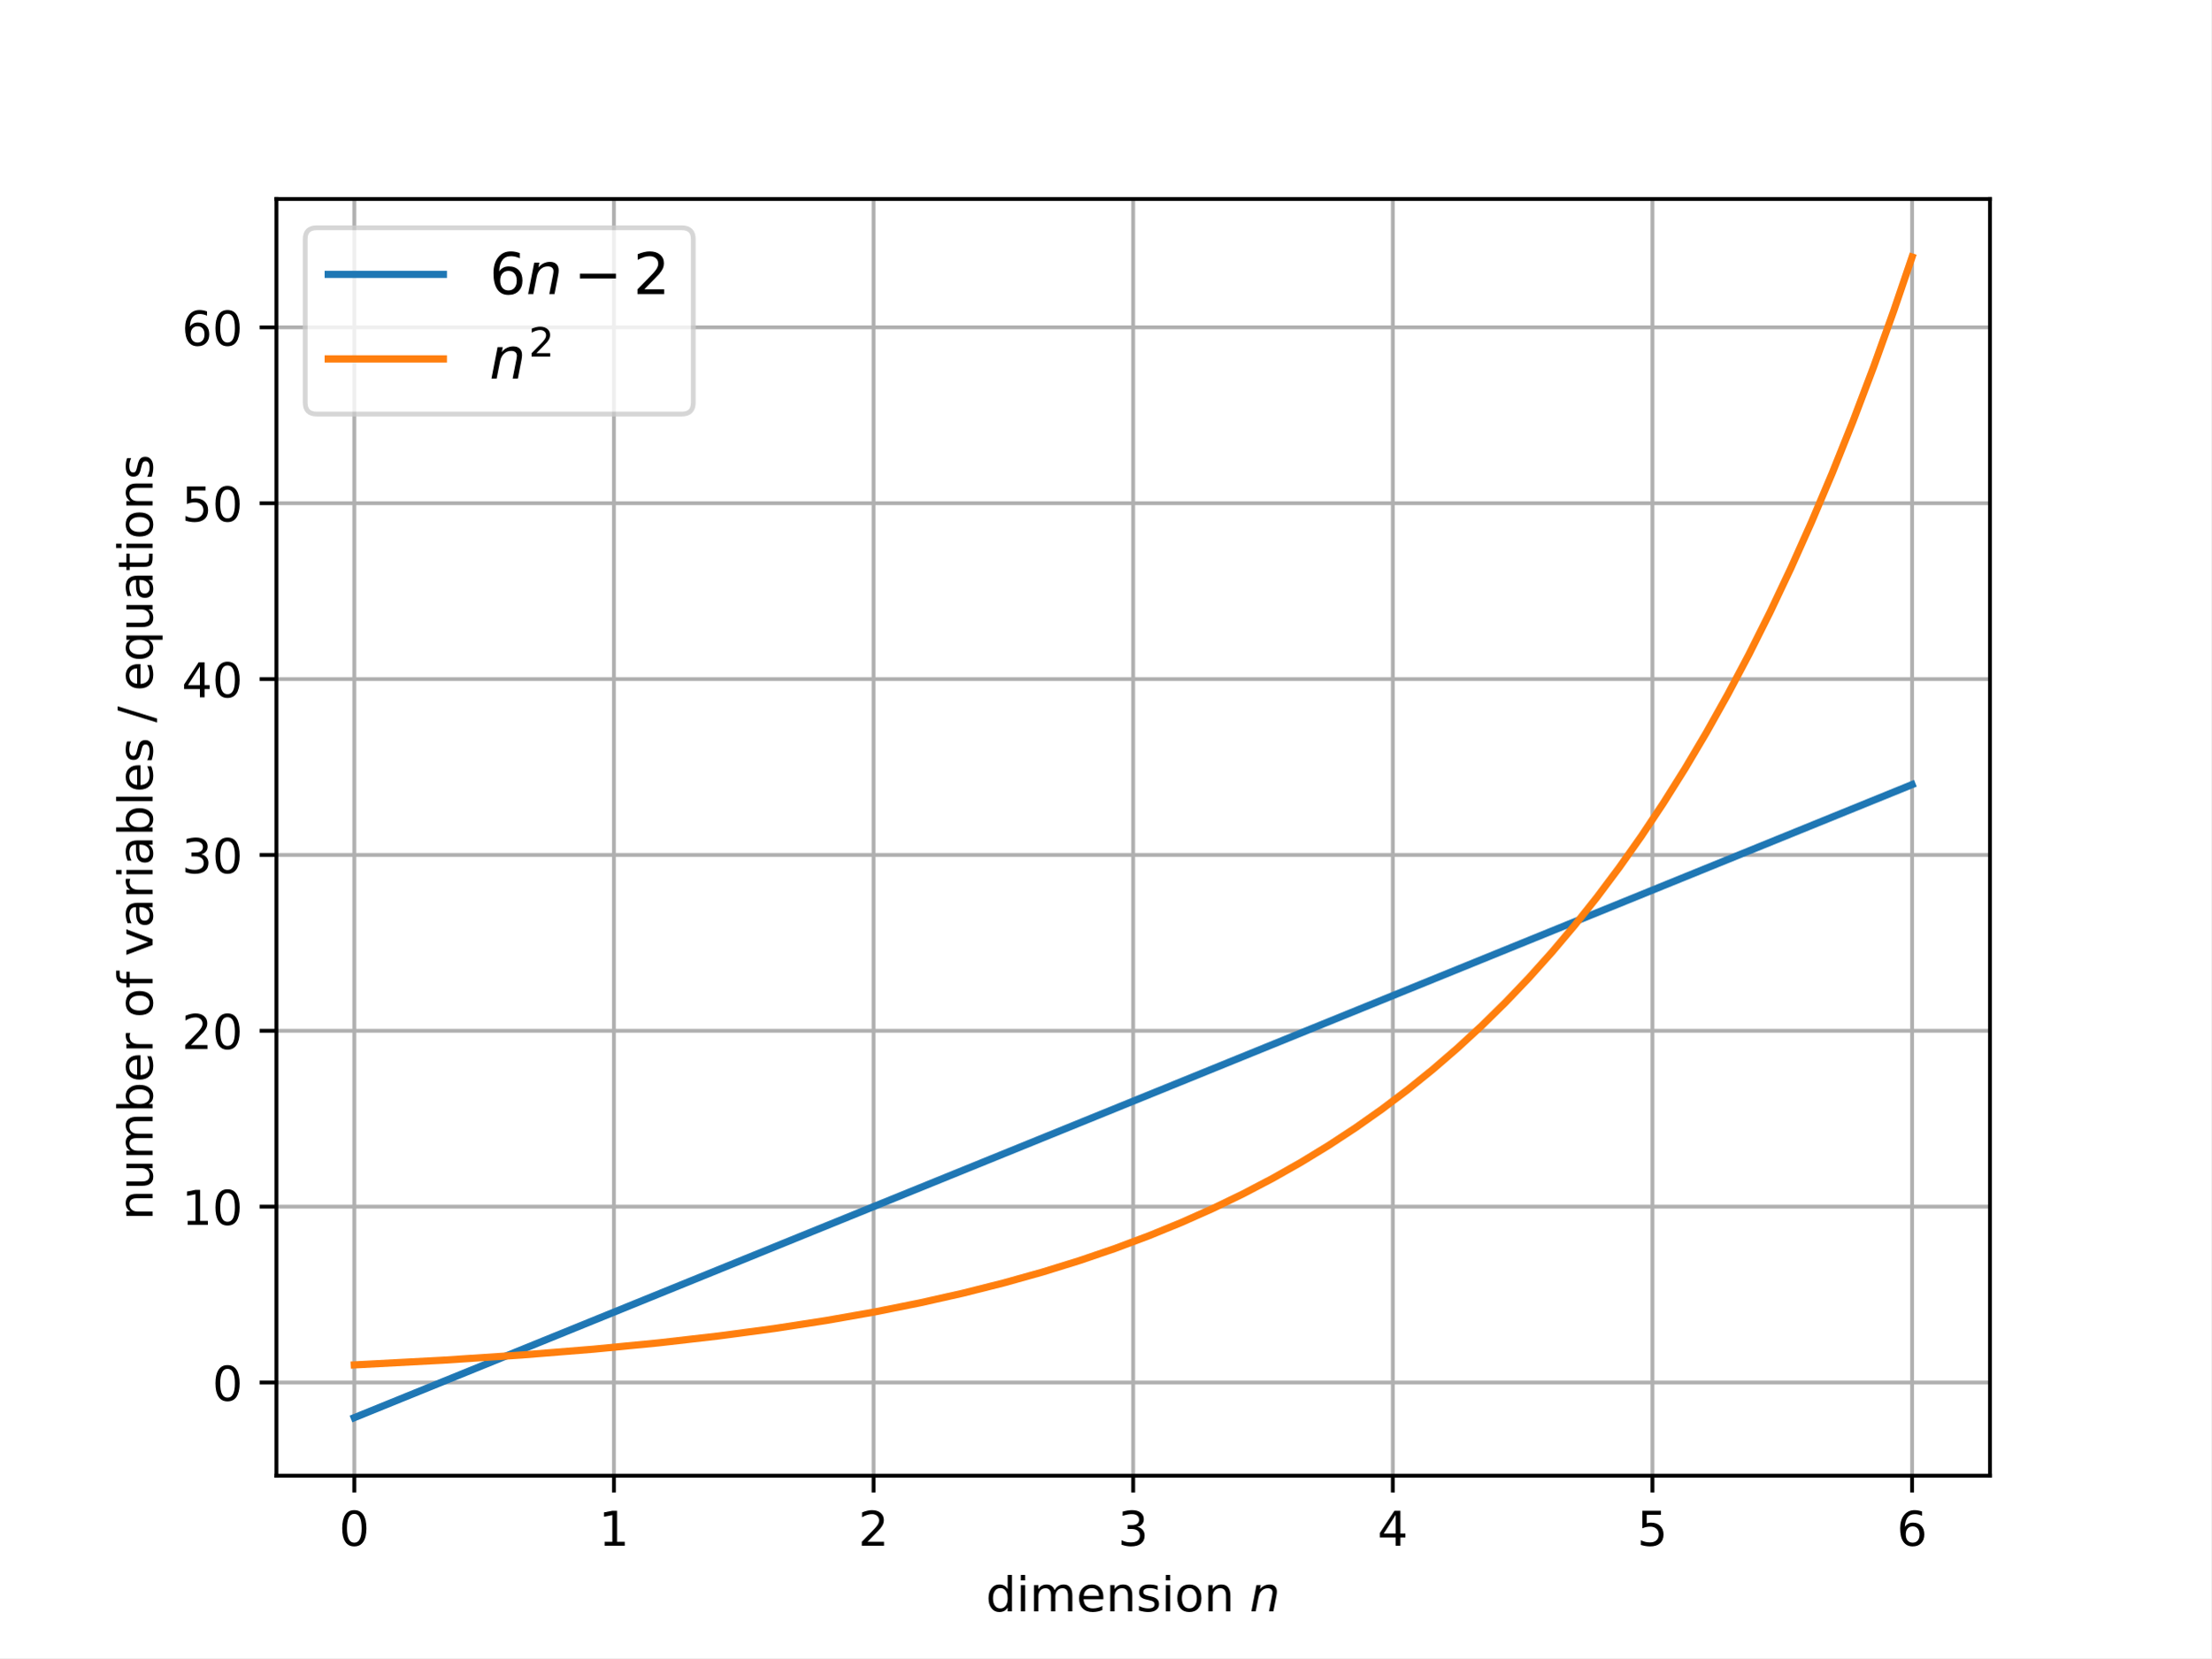
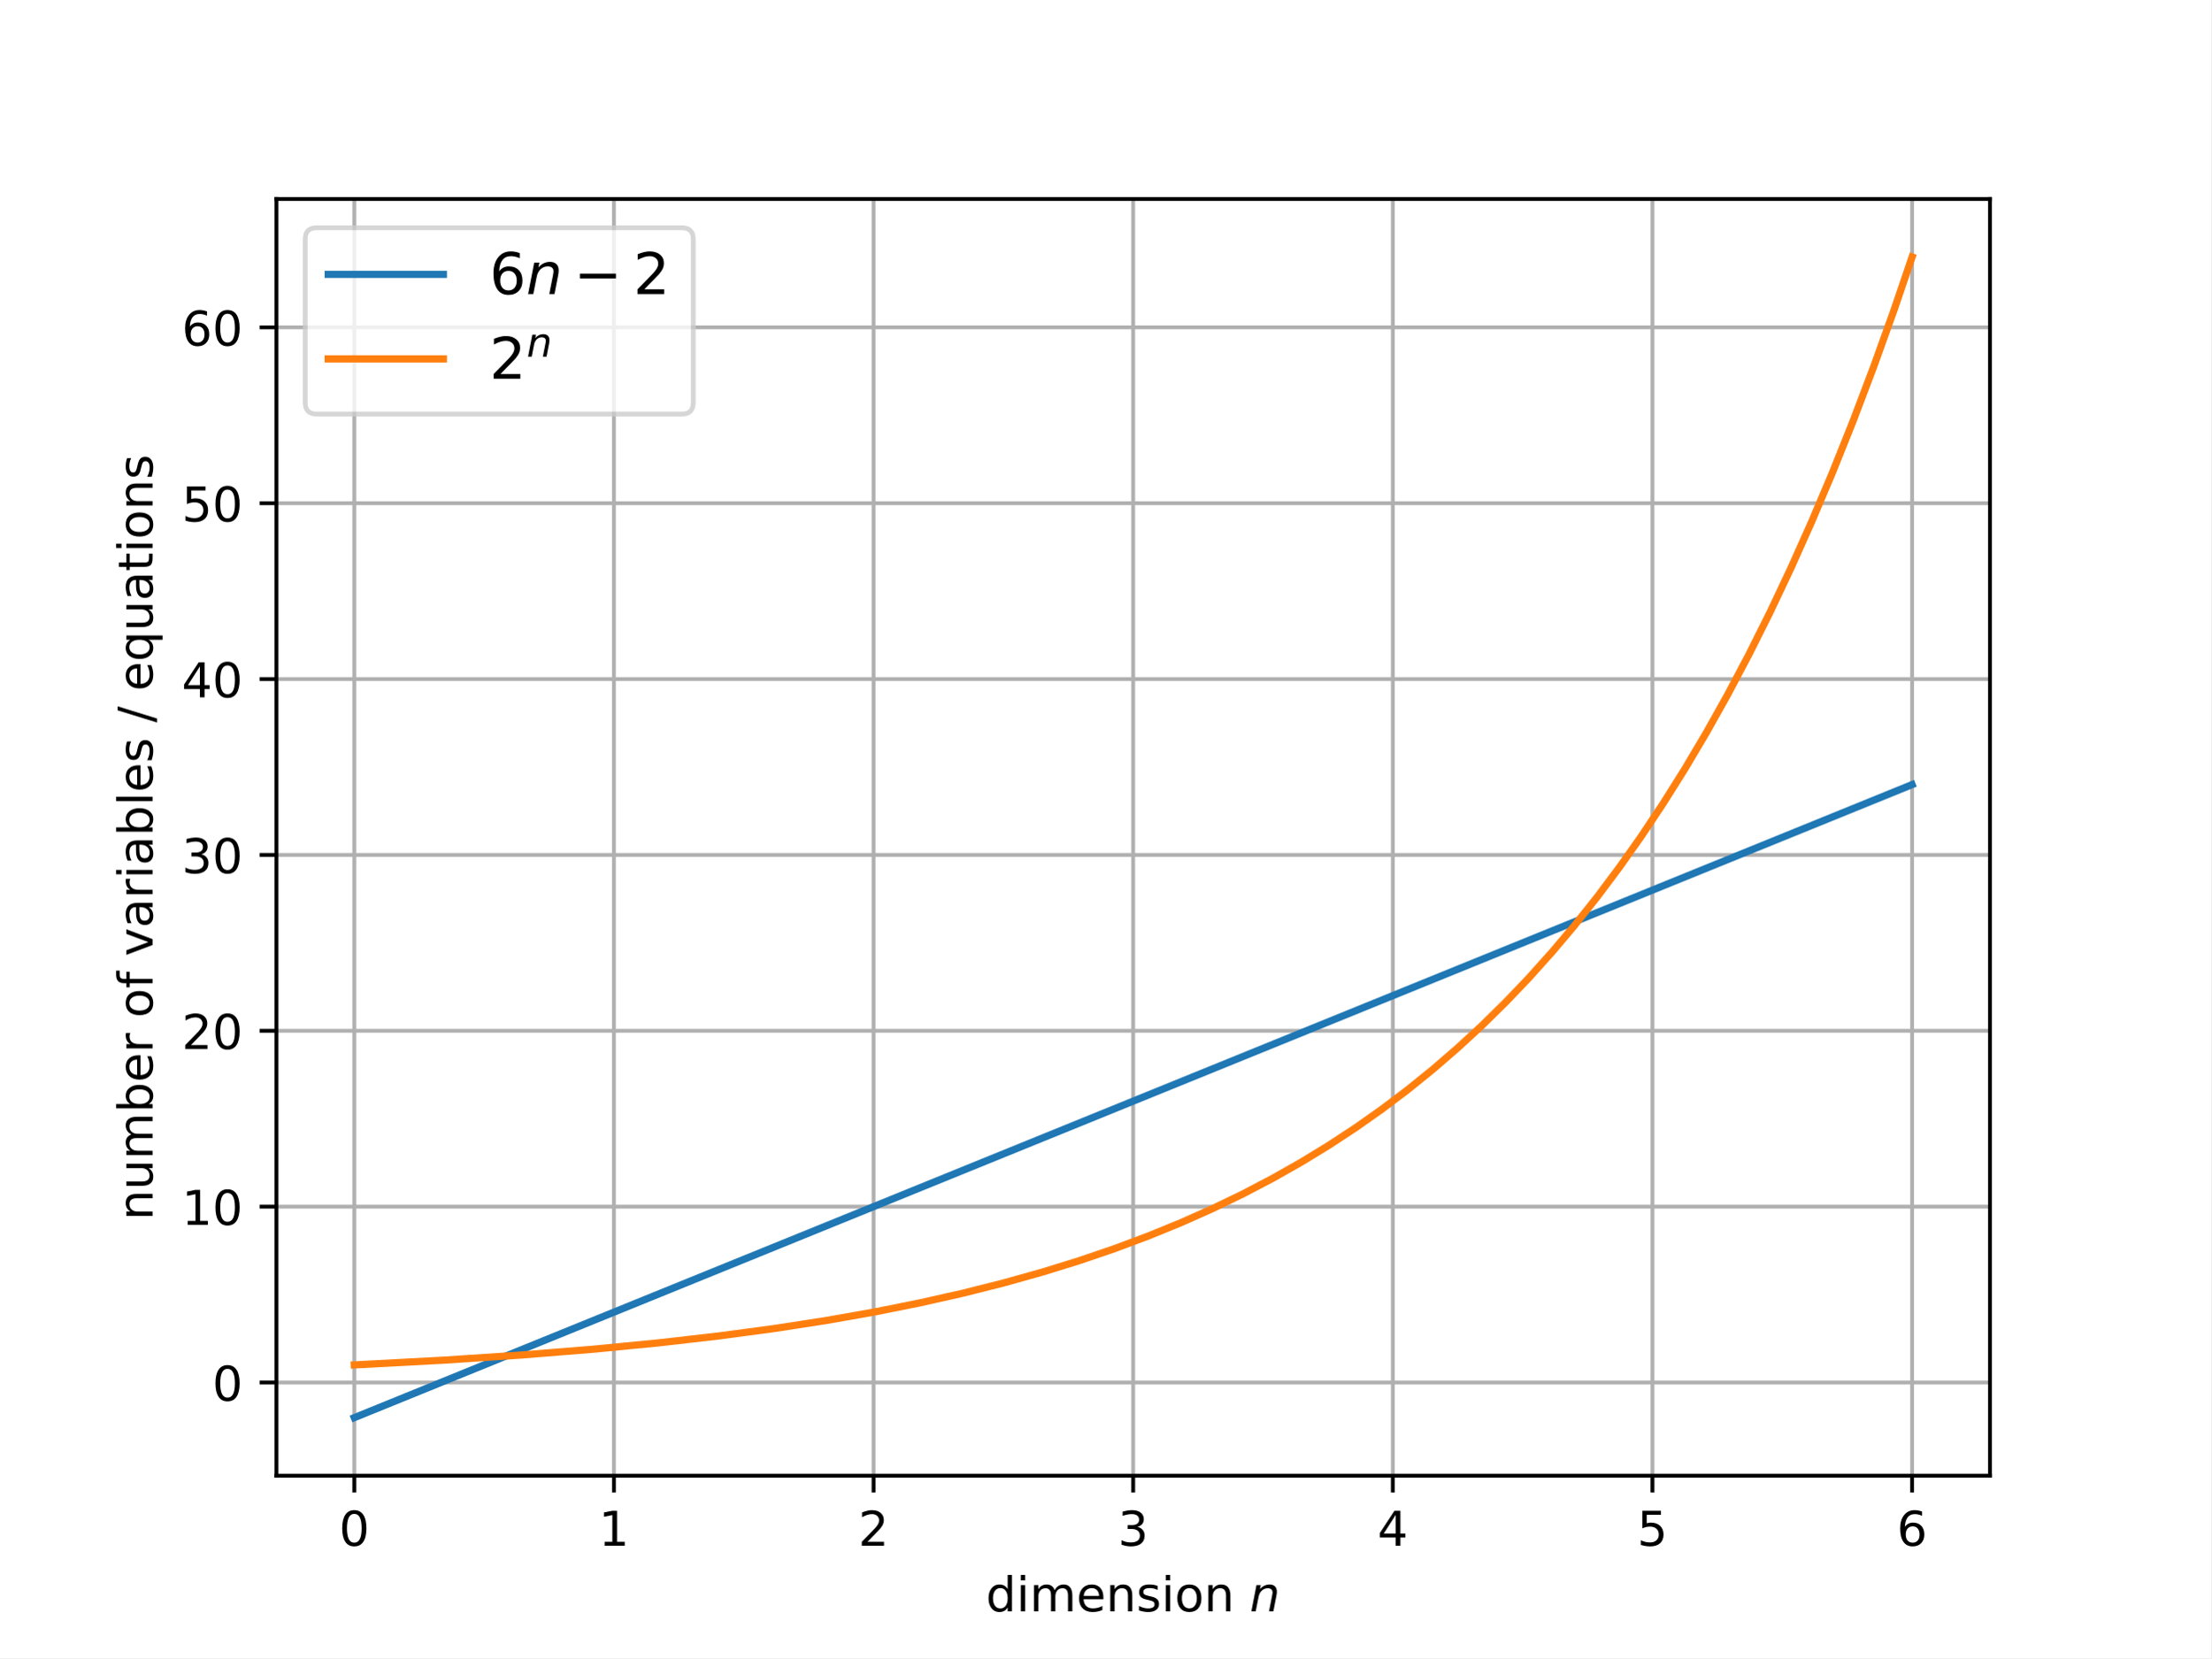
<svg xmlns="http://www.w3.org/2000/svg" xmlns:xlink="http://www.w3.org/1999/xlink" width="460.8pt" height="345.6pt" viewBox="0 0 460.8 345.6" version="1.1">
  <defs>
    <style type="text/css">*{stroke-linejoin: round; stroke-linecap: butt}</style>
  </defs>
  <g id="figure_1">
    <g id="patch_1">
      <path d="M 0 345.6  L 460.8 345.6  L 460.8 0  L 0 0  z " style="fill: #ffffff" />
    </g>
    <g id="axes_1">
      <g id="patch_2">
        <path d="M 57.6 307.584  L 414.72 307.584  L 414.72 41.472  L 57.6 41.472  z " style="fill: #ffffff" />
      </g>
      <g id="matplotlib.axis_1">
        <g id="xtick_1">
          <g id="line2d_1">
-             <path d="M 73.833 307.584  L 73.833 41.472  " clip-path="url(#pb0c66dd695)" style="fill: none; stroke: #b0b0b0; stroke-width: 0.8; stroke-linecap: square" />
+             <path d="M 73.833 307.584  L 73.833 41.472  " clip-path="url(#pe78892b898)" style="fill: none; stroke: #b0b0b0; stroke-width: 0.8; stroke-linecap: square" />
          </g>
          <g id="line2d_2">
            <defs>
-               <path id="m230bf7aa5e" d="M 0 0  L 0 3.5  " style="stroke: #000000; stroke-width: 0.8" />
-             </defs>
-             <g>
-               <use xlink:href="#m230bf7aa5e" x="73.833" y="307.584" style="stroke: #000000; stroke-width: 0.8" />
+               <path id="mce25182dee" d="M 0 0  L 0 3.5  " style="stroke: #000000; stroke-width: 0.8" />
+             </defs>
+             <g>
+               <use xlink:href="#mce25182dee" x="73.833" y="307.584" style="stroke: #000000; stroke-width: 0.8" />
            </g>
          </g>
          <g id="text_1">
            <g transform="translate(70.65148 322.1824) scale(0.1 -0.1)">
              <defs>
                <path id="DejaVuSans-30" d="M 2034 4250  Q 1547 4250 1301 3770  Q 1056 3291 1056 2328  Q 1056 1369 1301 889  Q 1547 409 2034 409  Q 2525 409 2770 889  Q 3016 1369 3016 2328  Q 3016 3291 2770 3770  Q 2525 4250 2034 4250  z M 2034 4750  Q 2819 4750 3233 4129  Q 3647 3509 3647 2328  Q 3647 1150 3233 529  Q 2819 -91 2034 -91  Q 1250 -91 836 529  Q 422 1150 422 2328  Q 422 3509 836 4129  Q 1250 4750 2034 4750  z " transform="scale(0.015625)" />
              </defs>
              <use xlink:href="#DejaVuSans-30" />
            </g>
          </g>
        </g>
        <g id="xtick_2">
          <g id="line2d_3">
-             <path d="M 127.942 307.584  L 127.942 41.472  " clip-path="url(#pb0c66dd695)" style="fill: none; stroke: #b0b0b0; stroke-width: 0.8; stroke-linecap: square" />
+             <path d="M 127.942 307.584  L 127.942 41.472  " clip-path="url(#pe78892b898)" style="fill: none; stroke: #b0b0b0; stroke-width: 0.8; stroke-linecap: square" />
          </g>
          <g id="line2d_4">
            <g>
-               <use xlink:href="#m230bf7aa5e" x="127.942" y="307.584" style="stroke: #000000; stroke-width: 0.8" />
+               <use xlink:href="#mce25182dee" x="127.942" y="307.584" style="stroke: #000000; stroke-width: 0.8" />
            </g>
          </g>
          <g id="text_2">
            <g transform="translate(124.7606 322.1824) scale(0.1 -0.1)">
              <defs>
                <path id="DejaVuSans-31" d="M 794 531  L 1825 531  L 1825 4091  L 703 3866  L 703 4441  L 1819 4666  L 2450 4666  L 2450 531  L 3481 531  L 3481 0  L 794 0  L 794 531  z " transform="scale(0.015625)" />
              </defs>
              <use xlink:href="#DejaVuSans-31" />
            </g>
          </g>
        </g>
        <g id="xtick_3">
          <g id="line2d_5">
-             <path d="M 182.051 307.584  L 182.051 41.472  " clip-path="url(#pb0c66dd695)" style="fill: none; stroke: #b0b0b0; stroke-width: 0.8; stroke-linecap: square" />
+             <path d="M 182.051 307.584  L 182.051 41.472  " clip-path="url(#pe78892b898)" style="fill: none; stroke: #b0b0b0; stroke-width: 0.8; stroke-linecap: square" />
          </g>
          <g id="line2d_6">
            <g>
-               <use xlink:href="#m230bf7aa5e" x="182.051" y="307.584" style="stroke: #000000; stroke-width: 0.8" />
+               <use xlink:href="#mce25182dee" x="182.051" y="307.584" style="stroke: #000000; stroke-width: 0.8" />
            </g>
          </g>
          <g id="text_3">
            <g transform="translate(178.8697 322.1824) scale(0.1 -0.1)">
              <defs>
                <path id="DejaVuSans-32" d="M 1228 531  L 3431 531  L 3431 0  L 469 0  L 469 531  Q 828 903 1448 1529  Q 2069 2156 2228 2338  Q 2531 2678 2651 2914  Q 2772 3150 2772 3378  Q 2772 3750 2511 3984  Q 2250 4219 1831 4219  Q 1534 4219 1204 4116  Q 875 4013 500 3803  L 500 4441  Q 881 4594 1212 4672  Q 1544 4750 1819 4750  Q 2544 4750 2975 4387  Q 3406 4025 3406 3419  Q 3406 3131 3298 2873  Q 3191 2616 2906 2266  Q 2828 2175 2409 1742  Q 1991 1309 1228 531  z " transform="scale(0.015625)" />
              </defs>
              <use xlink:href="#DejaVuSans-32" />
            </g>
          </g>
        </g>
        <g id="xtick_4">
          <g id="line2d_7">
-             <path d="M 236.16 307.584  L 236.16 41.472  " clip-path="url(#pb0c66dd695)" style="fill: none; stroke: #b0b0b0; stroke-width: 0.8; stroke-linecap: square" />
+             <path d="M 236.16 307.584  L 236.16 41.472  " clip-path="url(#pe78892b898)" style="fill: none; stroke: #b0b0b0; stroke-width: 0.8; stroke-linecap: square" />
          </g>
          <g id="line2d_8">
            <g>
-               <use xlink:href="#m230bf7aa5e" x="236.16" y="307.584" style="stroke: #000000; stroke-width: 0.8" />
+               <use xlink:href="#mce25182dee" x="236.16" y="307.584" style="stroke: #000000; stroke-width: 0.8" />
            </g>
          </g>
          <g id="text_4">
            <g transform="translate(232.9787 322.1824) scale(0.1 -0.1)">
              <defs>
                <path id="DejaVuSans-33" d="M 2597 2516  Q 3050 2419 3304 2112  Q 3559 1806 3559 1356  Q 3559 666 3084 287  Q 2609 -91 1734 -91  Q 1441 -91 1130 -33  Q 819 25 488 141  L 488 750  Q 750 597 1062 519  Q 1375 441 1716 441  Q 2309 441 2620 675  Q 2931 909 2931 1356  Q 2931 1769 2642 2001  Q 2353 2234 1838 2234  L 1294 2234  L 1294 2753  L 1863 2753  Q 2328 2753 2575 2939  Q 2822 3125 2822 3475  Q 2822 3834 2567 4026  Q 2313 4219 1838 4219  Q 1578 4219 1281 4162  Q 984 4106 628 3988  L 628 4550  Q 988 4650 1302 4700  Q 1616 4750 1894 4750  Q 2613 4750 3031 4423  Q 3450 4097 3450 3541  Q 3450 3153 3228 2886  Q 3006 2619 2597 2516  z " transform="scale(0.015625)" />
              </defs>
              <use xlink:href="#DejaVuSans-33" />
            </g>
          </g>
        </g>
        <g id="xtick_5">
          <g id="line2d_9">
-             <path d="M 290.269 307.584  L 290.269 41.472  " clip-path="url(#pb0c66dd695)" style="fill: none; stroke: #b0b0b0; stroke-width: 0.8; stroke-linecap: square" />
+             <path d="M 290.269 307.584  L 290.269 41.472  " clip-path="url(#pe78892b898)" style="fill: none; stroke: #b0b0b0; stroke-width: 0.8; stroke-linecap: square" />
          </g>
          <g id="line2d_10">
            <g>
-               <use xlink:href="#m230bf7aa5e" x="290.269" y="307.584" style="stroke: #000000; stroke-width: 0.8" />
+               <use xlink:href="#mce25182dee" x="290.269" y="307.584" style="stroke: #000000; stroke-width: 0.8" />
            </g>
          </g>
          <g id="text_5">
            <g transform="translate(287.0878 322.1824) scale(0.1 -0.1)">
              <defs>
                <path id="DejaVuSans-34" d="M 2419 4116  L 825 1625  L 2419 1625  L 2419 4116  z M 2253 4666  L 3047 4666  L 3047 1625  L 3713 1625  L 3713 1100  L 3047 1100  L 3047 0  L 2419 0  L 2419 1100  L 313 1100  L 313 1709  L 2253 4666  z " transform="scale(0.015625)" />
              </defs>
              <use xlink:href="#DejaVuSans-34" />
            </g>
          </g>
        </g>
        <g id="xtick_6">
          <g id="line2d_11">
-             <path d="M 344.378 307.584  L 344.378 41.472  " clip-path="url(#pb0c66dd695)" style="fill: none; stroke: #b0b0b0; stroke-width: 0.8; stroke-linecap: square" />
+             <path d="M 344.378 307.584  L 344.378 41.472  " clip-path="url(#pe78892b898)" style="fill: none; stroke: #b0b0b0; stroke-width: 0.8; stroke-linecap: square" />
          </g>
          <g id="line2d_12">
            <g>
-               <use xlink:href="#m230bf7aa5e" x="344.378" y="307.584" style="stroke: #000000; stroke-width: 0.8" />
+               <use xlink:href="#mce25182dee" x="344.378" y="307.584" style="stroke: #000000; stroke-width: 0.8" />
            </g>
          </g>
          <g id="text_6">
            <g transform="translate(341.1969 322.1824) scale(0.1 -0.1)">
              <defs>
                <path id="DejaVuSans-35" d="M 691 4666  L 3169 4666  L 3169 4134  L 1269 4134  L 1269 2991  Q 1406 3038 1543 3061  Q 1681 3084 1819 3084  Q 2600 3084 3056 2656  Q 3513 2228 3513 1497  Q 3513 744 3044 326  Q 2575 -91 1722 -91  Q 1428 -91 1123 -41  Q 819 9 494 109  L 494 744  Q 775 591 1075 516  Q 1375 441 1709 441  Q 2250 441 2565 725  Q 2881 1009 2881 1497  Q 2881 1984 2565 2268  Q 2250 2553 1709 2553  Q 1456 2553 1204 2497  Q 953 2441 691 2322  L 691 4666  z " transform="scale(0.015625)" />
              </defs>
              <use xlink:href="#DejaVuSans-35" />
            </g>
          </g>
        </g>
        <g id="xtick_7">
          <g id="line2d_13">
-             <path d="M 398.487 307.584  L 398.487 41.472  " clip-path="url(#pb0c66dd695)" style="fill: none; stroke: #b0b0b0; stroke-width: 0.8; stroke-linecap: square" />
+             <path d="M 398.487 307.584  L 398.487 41.472  " clip-path="url(#pe78892b898)" style="fill: none; stroke: #b0b0b0; stroke-width: 0.8; stroke-linecap: square" />
          </g>
          <g id="line2d_14">
            <g>
-               <use xlink:href="#m230bf7aa5e" x="398.487" y="307.584" style="stroke: #000000; stroke-width: 0.8" />
+               <use xlink:href="#mce25182dee" x="398.487" y="307.584" style="stroke: #000000; stroke-width: 0.8" />
            </g>
          </g>
          <g id="text_7">
            <g transform="translate(395.306 322.1824) scale(0.1 -0.1)">
              <defs>
                <path id="DejaVuSans-36" d="M 2113 2584  Q 1688 2584 1439 2293  Q 1191 2003 1191 1497  Q 1191 994 1439 701  Q 1688 409 2113 409  Q 2538 409 2786 701  Q 3034 994 3034 1497  Q 3034 2003 2786 2293  Q 2538 2584 2113 2584  z M 3366 4563  L 3366 3988  Q 3128 4100 2886 4159  Q 2644 4219 2406 4219  Q 1781 4219 1451 3797  Q 1122 3375 1075 2522  Q 1259 2794 1537 2939  Q 1816 3084 2150 3084  Q 2853 3084 3261 2657  Q 3669 2231 3669 1497  Q 3669 778 3244 343  Q 2819 -91 2113 -91  Q 1303 -91 875 529  Q 447 1150 447 2328  Q 447 3434 972 4092  Q 1497 4750 2381 4750  Q 2619 4750 2861 4703  Q 3103 4656 3366 4563  z " transform="scale(0.015625)" />
              </defs>
              <use xlink:href="#DejaVuSans-36" />
            </g>
          </g>
        </g>
        <g id="text_8">
          <g transform="translate(205.46 335.8606) scale(0.1 -0.1)">
            <defs>
              <path id="DejaVuSans-64" d="M 2906 2969  L 2906 4863  L 3481 4863  L 3481 0  L 2906 0  L 2906 525  Q 2725 213 2448 61  Q 2172 -91 1784 -91  Q 1150 -91 751 415  Q 353 922 353 1747  Q 353 2572 751 3078  Q 1150 3584 1784 3584  Q 2172 3584 2448 3432  Q 2725 3281 2906 2969  z M 947 1747  Q 947 1113 1208 752  Q 1469 391 1925 391  Q 2381 391 2643 752  Q 2906 1113 2906 1747  Q 2906 2381 2643 2742  Q 2381 3103 1925 3103  Q 1469 3103 1208 2742  Q 947 2381 947 1747  z " transform="scale(0.015625)" />
              <path id="DejaVuSans-69" d="M 603 3500  L 1178 3500  L 1178 0  L 603 0  L 603 3500  z M 603 4863  L 1178 4863  L 1178 4134  L 603 4134  L 603 4863  z " transform="scale(0.015625)" />
              <path id="DejaVuSans-6d" d="M 3328 2828  Q 3544 3216 3844 3400  Q 4144 3584 4550 3584  Q 5097 3584 5394 3201  Q 5691 2819 5691 2113  L 5691 0  L 5113 0  L 5113 2094  Q 5113 2597 4934 2840  Q 4756 3084 4391 3084  Q 3944 3084 3684 2787  Q 3425 2491 3425 1978  L 3425 0  L 2847 0  L 2847 2094  Q 2847 2600 2669 2842  Q 2491 3084 2119 3084  Q 1678 3084 1418 2786  Q 1159 2488 1159 1978  L 1159 0  L 581 0  L 581 3500  L 1159 3500  L 1159 2956  Q 1356 3278 1631 3431  Q 1906 3584 2284 3584  Q 2666 3584 2933 3390  Q 3200 3197 3328 2828  z " transform="scale(0.015625)" />
              <path id="DejaVuSans-65" d="M 3597 1894  L 3597 1613  L 953 1613  Q 991 1019 1311 708  Q 1631 397 2203 397  Q 2534 397 2845 478  Q 3156 559 3463 722  L 3463 178  Q 3153 47 2828 -22  Q 2503 -91 2169 -91  Q 1331 -91 842 396  Q 353 884 353 1716  Q 353 2575 817 3079  Q 1281 3584 2069 3584  Q 2775 3584 3186 3129  Q 3597 2675 3597 1894  z M 3022 2063  Q 3016 2534 2758 2815  Q 2500 3097 2075 3097  Q 1594 3097 1305 2825  Q 1016 2553 972 2059  L 3022 2063  z " transform="scale(0.015625)" />
              <path id="DejaVuSans-6e" d="M 3513 2113  L 3513 0  L 2938 0  L 2938 2094  Q 2938 2591 2744 2837  Q 2550 3084 2163 3084  Q 1697 3084 1428 2787  Q 1159 2491 1159 1978  L 1159 0  L 581 0  L 581 3500  L 1159 3500  L 1159 2956  Q 1366 3272 1645 3428  Q 1925 3584 2291 3584  Q 2894 3584 3203 3211  Q 3513 2838 3513 2113  z " transform="scale(0.015625)" />
              <path id="DejaVuSans-73" d="M 2834 3397  L 2834 2853  Q 2591 2978 2328 3040  Q 2066 3103 1784 3103  Q 1356 3103 1142 2972  Q 928 2841 928 2578  Q 928 2378 1081 2264  Q 1234 2150 1697 2047  L 1894 2003  Q 2506 1872 2764 1633  Q 3022 1394 3022 966  Q 3022 478 2636 193  Q 2250 -91 1575 -91  Q 1294 -91 989 -36  Q 684 19 347 128  L 347 722  Q 666 556 975 473  Q 1284 391 1588 391  Q 1994 391 2212 530  Q 2431 669 2431 922  Q 2431 1156 2273 1281  Q 2116 1406 1581 1522  L 1381 1569  Q 847 1681 609 1914  Q 372 2147 372 2553  Q 372 3047 722 3315  Q 1072 3584 1716 3584  Q 2034 3584 2315 3537  Q 2597 3491 2834 3397  z " transform="scale(0.015625)" />
              <path id="DejaVuSans-6f" d="M 1959 3097  Q 1497 3097 1228 2736  Q 959 2375 959 1747  Q 959 1119 1226 758  Q 1494 397 1959 397  Q 2419 397 2687 759  Q 2956 1122 2956 1747  Q 2956 2369 2687 2733  Q 2419 3097 1959 3097  z M 1959 3584  Q 2709 3584 3137 3096  Q 3566 2609 3566 1747  Q 3566 888 3137 398  Q 2709 -91 1959 -91  Q 1206 -91 779 398  Q 353 888 353 1747  Q 353 2609 779 3096  Q 1206 3584 1959 3584  z " transform="scale(0.015625)" />
              <path id="DejaVuSans-20" transform="scale(0.015625)" />
              <path id="DejaVuSans-Oblique-6e" d="M 3566 2113  L 3156 0  L 2578 0  L 2988 2091  Q 3016 2238 3031 2350  Q 3047 2463 3047 2528  Q 3047 2791 2881 2937  Q 2716 3084 2419 3084  Q 1956 3084 1622 2776  Q 1288 2469 1184 1941  L 800 0  L 225 0  L 903 3500  L 1478 3500  L 1363 2950  Q 1603 3253 1940 3418  Q 2278 3584 2650 3584  Q 3113 3584 3367 3334  Q 3622 3084 3622 2631  Q 3622 2519 3608 2391  Q 3594 2263 3566 2113  z " transform="scale(0.015625)" />
            </defs>
            <use xlink:href="#DejaVuSans-64" transform="translate(0 0.015625)" />
            <use xlink:href="#DejaVuSans-69" transform="translate(63.47656 0.015625)" />
            <use xlink:href="#DejaVuSans-6d" transform="translate(91.25977 0.015625)" />
            <use xlink:href="#DejaVuSans-65" transform="translate(188.6719 0.015625)" />
            <use xlink:href="#DejaVuSans-6e" transform="translate(250.1953 0.015625)" />
            <use xlink:href="#DejaVuSans-73" transform="translate(313.5742 0.015625)" />
            <use xlink:href="#DejaVuSans-69" transform="translate(365.6738 0.015625)" />
            <use xlink:href="#DejaVuSans-6f" transform="translate(393.457 0.015625)" />
            <use xlink:href="#DejaVuSans-6e" transform="translate(454.6387 0.015625)" />
            <use xlink:href="#DejaVuSans-20" transform="translate(518.0176 0.015625)" />
            <use xlink:href="#DejaVuSans-Oblique-6e" transform="translate(549.8047 0.015625)" />
          </g>
        </g>
      </g>
      <g id="matplotlib.axis_2">
        <g id="ytick_1">
          <g id="line2d_15">
-             <path d="M 57.6 288.157  L 414.72 288.157  " clip-path="url(#pb0c66dd695)" style="fill: none; stroke: #b0b0b0; stroke-width: 0.8; stroke-linecap: square" />
+             <path d="M 57.6 288.157  L 414.72 288.157  " clip-path="url(#pe78892b898)" style="fill: none; stroke: #b0b0b0; stroke-width: 0.8; stroke-linecap: square" />
          </g>
          <g id="line2d_16">
            <defs>
-               <path id="m7549bd4de7" d="M 0 0  L -3.5 0  " style="stroke: #000000; stroke-width: 0.8" />
-             </defs>
-             <g>
-               <use xlink:href="#m7549bd4de7" x="57.6" y="288.157" style="stroke: #000000; stroke-width: 0.8" />
+               <path id="m8d0d34a94e" d="M 0 0  L -3.5 0  " style="stroke: #000000; stroke-width: 0.8" />
+             </defs>
+             <g>
+               <use xlink:href="#m8d0d34a94e" x="57.6" y="288.157" style="stroke: #000000; stroke-width: 0.8" />
            </g>
          </g>
          <g id="text_9">
            <g transform="translate(44.2375 291.9563) scale(0.1 -0.1)">
              <use xlink:href="#DejaVuSans-30" />
            </g>
          </g>
        </g>
        <g id="ytick_2">
          <g id="line2d_17">
-             <path d="M 57.6 251.503  L 414.72 251.503  " clip-path="url(#pb0c66dd695)" style="fill: none; stroke: #b0b0b0; stroke-width: 0.8; stroke-linecap: square" />
+             <path d="M 57.6 251.503  L 414.72 251.503  " clip-path="url(#pe78892b898)" style="fill: none; stroke: #b0b0b0; stroke-width: 0.8; stroke-linecap: square" />
          </g>
          <g id="line2d_18">
            <g>
-               <use xlink:href="#m7549bd4de7" x="57.6" y="251.503" style="stroke: #000000; stroke-width: 0.8" />
+               <use xlink:href="#m8d0d34a94e" x="57.6" y="251.503" style="stroke: #000000; stroke-width: 0.8" />
            </g>
          </g>
          <g id="text_10">
            <g transform="translate(37.875 255.3018) scale(0.1 -0.1)">
              <use xlink:href="#DejaVuSans-31" />
              <use xlink:href="#DejaVuSans-30" x="63.623" />
            </g>
          </g>
        </g>
        <g id="ytick_3">
          <g id="line2d_19">
-             <path d="M 57.6 214.848  L 414.72 214.848  " clip-path="url(#pb0c66dd695)" style="fill: none; stroke: #b0b0b0; stroke-width: 0.8; stroke-linecap: square" />
+             <path d="M 57.6 214.848  L 414.72 214.848  " clip-path="url(#pe78892b898)" style="fill: none; stroke: #b0b0b0; stroke-width: 0.8; stroke-linecap: square" />
          </g>
          <g id="line2d_20">
            <g>
-               <use xlink:href="#m7549bd4de7" x="57.6" y="214.848" style="stroke: #000000; stroke-width: 0.8" />
+               <use xlink:href="#m8d0d34a94e" x="57.6" y="214.848" style="stroke: #000000; stroke-width: 0.8" />
            </g>
          </g>
          <g id="text_11">
            <g transform="translate(37.875 218.6472) scale(0.1 -0.1)">
              <use xlink:href="#DejaVuSans-32" />
              <use xlink:href="#DejaVuSans-30" x="63.623" />
            </g>
          </g>
        </g>
        <g id="ytick_4">
          <g id="line2d_21">
-             <path d="M 57.6 178.193  L 414.72 178.193  " clip-path="url(#pb0c66dd695)" style="fill: none; stroke: #b0b0b0; stroke-width: 0.8; stroke-linecap: square" />
+             <path d="M 57.6 178.193  L 414.72 178.193  " clip-path="url(#pe78892b898)" style="fill: none; stroke: #b0b0b0; stroke-width: 0.8; stroke-linecap: square" />
          </g>
          <g id="line2d_22">
            <g>
-               <use xlink:href="#m7549bd4de7" x="57.6" y="178.193" style="stroke: #000000; stroke-width: 0.8" />
+               <use xlink:href="#m8d0d34a94e" x="57.6" y="178.193" style="stroke: #000000; stroke-width: 0.8" />
            </g>
          </g>
          <g id="text_12">
            <g transform="translate(37.875 181.9927) scale(0.1 -0.1)">
              <use xlink:href="#DejaVuSans-33" />
              <use xlink:href="#DejaVuSans-30" x="63.623" />
            </g>
          </g>
        </g>
        <g id="ytick_5">
          <g id="line2d_23">
-             <path d="M 57.6 141.539  L 414.72 141.539  " clip-path="url(#pb0c66dd695)" style="fill: none; stroke: #b0b0b0; stroke-width: 0.8; stroke-linecap: square" />
+             <path d="M 57.6 141.539  L 414.72 141.539  " clip-path="url(#pe78892b898)" style="fill: none; stroke: #b0b0b0; stroke-width: 0.8; stroke-linecap: square" />
          </g>
          <g id="line2d_24">
            <g>
-               <use xlink:href="#m7549bd4de7" x="57.6" y="141.539" style="stroke: #000000; stroke-width: 0.8" />
+               <use xlink:href="#m8d0d34a94e" x="57.6" y="141.539" style="stroke: #000000; stroke-width: 0.8" />
            </g>
          </g>
          <g id="text_13">
            <g transform="translate(37.875 145.3381) scale(0.1 -0.1)">
              <use xlink:href="#DejaVuSans-34" />
              <use xlink:href="#DejaVuSans-30" x="63.623" />
            </g>
          </g>
        </g>
        <g id="ytick_6">
          <g id="line2d_25">
-             <path d="M 57.6 104.884  L 414.72 104.884  " clip-path="url(#pb0c66dd695)" style="fill: none; stroke: #b0b0b0; stroke-width: 0.8; stroke-linecap: square" />
+             <path d="M 57.6 104.884  L 414.72 104.884  " clip-path="url(#pe78892b898)" style="fill: none; stroke: #b0b0b0; stroke-width: 0.8; stroke-linecap: square" />
          </g>
          <g id="line2d_26">
            <g>
-               <use xlink:href="#m7549bd4de7" x="57.6" y="104.884" style="stroke: #000000; stroke-width: 0.8" />
+               <use xlink:href="#m8d0d34a94e" x="57.6" y="104.884" style="stroke: #000000; stroke-width: 0.8" />
            </g>
          </g>
          <g id="text_14">
            <g transform="translate(37.875 108.6836) scale(0.1 -0.1)">
              <use xlink:href="#DejaVuSans-35" />
              <use xlink:href="#DejaVuSans-30" x="63.623" />
            </g>
          </g>
        </g>
        <g id="ytick_7">
          <g id="line2d_27">
-             <path d="M 57.6 68.23  L 414.72 68.23  " clip-path="url(#pb0c66dd695)" style="fill: none; stroke: #b0b0b0; stroke-width: 0.8; stroke-linecap: square" />
+             <path d="M 57.6 68.23  L 414.72 68.23  " clip-path="url(#pe78892b898)" style="fill: none; stroke: #b0b0b0; stroke-width: 0.8; stroke-linecap: square" />
          </g>
          <g id="line2d_28">
            <g>
-               <use xlink:href="#m7549bd4de7" x="57.6" y="68.23" style="stroke: #000000; stroke-width: 0.8" />
+               <use xlink:href="#m8d0d34a94e" x="57.6" y="68.23" style="stroke: #000000; stroke-width: 0.8" />
            </g>
          </g>
          <g id="text_15">
            <g transform="translate(37.875 72.02904) scale(0.1 -0.1)">
              <use xlink:href="#DejaVuSans-36" />
              <use xlink:href="#DejaVuSans-30" x="63.623" />
            </g>
          </g>
        </g>
        <g id="text_16">
          <g transform="translate(31.79531 254.3444) rotate(-90) scale(0.1 -0.1)">
            <defs>
              <path id="DejaVuSans-75" d="M 544 1381  L 544 3500  L 1119 3500  L 1119 1403  Q 1119 906 1312 657  Q 1506 409 1894 409  Q 2359 409 2629 706  Q 2900 1003 2900 1516  L 2900 3500  L 3475 3500  L 3475 0  L 2900 0  L 2900 538  Q 2691 219 2414 64  Q 2138 -91 1772 -91  Q 1169 -91 856 284  Q 544 659 544 1381  z M 1991 3584  L 1991 3584  z " transform="scale(0.015625)" />
              <path id="DejaVuSans-62" d="M 3116 1747  Q 3116 2381 2855 2742  Q 2594 3103 2138 3103  Q 1681 3103 1420 2742  Q 1159 2381 1159 1747  Q 1159 1113 1420 752  Q 1681 391 2138 391  Q 2594 391 2855 752  Q 3116 1113 3116 1747  z M 1159 2969  Q 1341 3281 1617 3432  Q 1894 3584 2278 3584  Q 2916 3584 3314 3078  Q 3713 2572 3713 1747  Q 3713 922 3314 415  Q 2916 -91 2278 -91  Q 1894 -91 1617 61  Q 1341 213 1159 525  L 1159 0  L 581 0  L 581 4863  L 1159 4863  L 1159 2969  z " transform="scale(0.015625)" />
              <path id="DejaVuSans-72" d="M 2631 2963  Q 2534 3019 2420 3045  Q 2306 3072 2169 3072  Q 1681 3072 1420 2755  Q 1159 2438 1159 1844  L 1159 0  L 581 0  L 581 3500  L 1159 3500  L 1159 2956  Q 1341 3275 1631 3429  Q 1922 3584 2338 3584  Q 2397 3584 2469 3576  Q 2541 3569 2628 3553  L 2631 2963  z " transform="scale(0.015625)" />
              <path id="DejaVuSans-66" d="M 2375 4863  L 2375 4384  L 1825 4384  Q 1516 4384 1395 4259  Q 1275 4134 1275 3809  L 1275 3500  L 2222 3500  L 2222 3053  L 1275 3053  L 1275 0  L 697 0  L 697 3053  L 147 3053  L 147 3500  L 697 3500  L 697 3744  Q 697 4328 969 4595  Q 1241 4863 1831 4863  L 2375 4863  z " transform="scale(0.015625)" />
              <path id="DejaVuSans-76" d="M 191 3500  L 800 3500  L 1894 563  L 2988 3500  L 3597 3500  L 2284 0  L 1503 0  L 191 3500  z " transform="scale(0.015625)" />
              <path id="DejaVuSans-61" d="M 2194 1759  Q 1497 1759 1228 1600  Q 959 1441 959 1056  Q 959 750 1161 570  Q 1363 391 1709 391  Q 2188 391 2477 730  Q 2766 1069 2766 1631  L 2766 1759  L 2194 1759  z M 3341 1997  L 3341 0  L 2766 0  L 2766 531  Q 2569 213 2275 61  Q 1981 -91 1556 -91  Q 1019 -91 701 211  Q 384 513 384 1019  Q 384 1609 779 1909  Q 1175 2209 1959 2209  L 2766 2209  L 2766 2266  Q 2766 2663 2505 2880  Q 2244 3097 1772 3097  Q 1472 3097 1187 3025  Q 903 2953 641 2809  L 641 3341  Q 956 3463 1253 3523  Q 1550 3584 1831 3584  Q 2591 3584 2966 3190  Q 3341 2797 3341 1997  z " transform="scale(0.015625)" />
              <path id="DejaVuSans-6c" d="M 603 4863  L 1178 4863  L 1178 0  L 603 0  L 603 4863  z " transform="scale(0.015625)" />
              <path id="DejaVuSans-2f" d="M 1625 4666  L 2156 4666  L 531 -594  L 0 -594  L 1625 4666  z " transform="scale(0.015625)" />
              <path id="DejaVuSans-71" d="M 947 1747  Q 947 1113 1208 752  Q 1469 391 1925 391  Q 2381 391 2643 752  Q 2906 1113 2906 1747  Q 2906 2381 2643 2742  Q 2381 3103 1925 3103  Q 1469 3103 1208 2742  Q 947 2381 947 1747  z M 2906 525  Q 2725 213 2448 61  Q 2172 -91 1784 -91  Q 1150 -91 751 415  Q 353 922 353 1747  Q 353 2572 751 3078  Q 1150 3584 1784 3584  Q 2172 3584 2448 3432  Q 2725 3281 2906 2969  L 2906 3500  L 3481 3500  L 3481 -1331  L 2906 -1331  L 2906 525  z " transform="scale(0.015625)" />
              <path id="DejaVuSans-74" d="M 1172 4494  L 1172 3500  L 2356 3500  L 2356 3053  L 1172 3053  L 1172 1153  Q 1172 725 1289 603  Q 1406 481 1766 481  L 2356 481  L 2356 0  L 1766 0  Q 1100 0 847 248  Q 594 497 594 1153  L 594 3053  L 172 3053  L 172 3500  L 594 3500  L 594 4494  L 1172 4494  z " transform="scale(0.015625)" />
            </defs>
            <use xlink:href="#DejaVuSans-6e" />
            <use xlink:href="#DejaVuSans-75" x="63.379" />
            <use xlink:href="#DejaVuSans-6d" x="126.758" />
            <use xlink:href="#DejaVuSans-62" x="224.17" />
            <use xlink:href="#DejaVuSans-65" x="287.646" />
            <use xlink:href="#DejaVuSans-72" x="349.17" />
            <use xlink:href="#DejaVuSans-20" x="390.283" />
            <use xlink:href="#DejaVuSans-6f" x="422.07" />
            <use xlink:href="#DejaVuSans-66" x="483.252" />
            <use xlink:href="#DejaVuSans-20" x="518.457" />
            <use xlink:href="#DejaVuSans-76" x="550.244" />
            <use xlink:href="#DejaVuSans-61" x="609.424" />
            <use xlink:href="#DejaVuSans-72" x="670.703" />
            <use xlink:href="#DejaVuSans-69" x="711.816" />
            <use xlink:href="#DejaVuSans-61" x="739.6" />
            <use xlink:href="#DejaVuSans-62" x="800.879" />
            <use xlink:href="#DejaVuSans-6c" x="864.355" />
            <use xlink:href="#DejaVuSans-65" x="892.139" />
            <use xlink:href="#DejaVuSans-73" x="953.662" />
            <use xlink:href="#DejaVuSans-20" x="1005.762" />
            <use xlink:href="#DejaVuSans-2f" x="1037.549" />
            <use xlink:href="#DejaVuSans-20" x="1071.24" />
            <use xlink:href="#DejaVuSans-65" x="1103.027" />
            <use xlink:href="#DejaVuSans-71" x="1164.551" />
            <use xlink:href="#DejaVuSans-75" x="1228.027" />
            <use xlink:href="#DejaVuSans-61" x="1291.406" />
            <use xlink:href="#DejaVuSans-74" x="1352.686" />
            <use xlink:href="#DejaVuSans-69" x="1391.895" />
            <use xlink:href="#DejaVuSans-6f" x="1419.678" />
            <use xlink:href="#DejaVuSans-6e" x="1480.859" />
            <use xlink:href="#DejaVuSans-73" x="1544.238" />
          </g>
        </g>
      </g>
      <g id="line2d_29">
-         <path d="M 73.833 295.488  L 398.487 163.532  L 398.487 163.532  " clip-path="url(#pb0c66dd695)" style="fill: none; stroke: #1f77b4; stroke-width: 1.5; stroke-linecap: square" />
+         <path d="M 73.833 295.488  L 398.487 163.532  L 398.487 163.532  " clip-path="url(#pe78892b898)" style="fill: none; stroke: #1f77b4; stroke-width: 1.5; stroke-linecap: square" />
      </g>
      <g id="line2d_30">
-         <path d="M 73.833 284.492  L 92.307 283.513  L 108.802 282.42  L 123.705 281.213  L 137.277 279.895  L 149.777 278.46  L 161.336 276.913  L 172.115 275.247  L 182.213 273.465  L 191.694 271.567  L 200.655 269.549  L 209.162 267.407  L 217.247 265.143  L 224.942 262.759  L 232.312 260.244  L 239.391 257.594  L 246.177 254.819  L 252.735 251.897  L 259.067 248.833  L 265.203 245.617  L 271.145 242.253  L 276.924 238.725  L 282.542 235.037  L 288.029 231.169  L 293.386 227.121  L 298.646 222.866  L 303.776 218.431  L 308.809 213.788  L 313.776 208.902  L 318.647 203.8  L 323.452 198.444  L 328.193 192.827  L 332.868 186.943  L 337.511 180.74  L 342.089 174.252  L 346.635 167.422  L 351.148 160.237  L 355.629 152.679  L 360.077 144.735  L 364.493 136.389  L 368.876 127.623  L 373.227 118.421  L 377.545 108.767  L 381.863 98.564  L 386.149 87.864  L 390.435 76.56  L 394.688 64.711  L 398.487 53.568  L 398.487 53.568  " clip-path="url(#pb0c66dd695)" style="fill: none; stroke: #ff7f0e; stroke-width: 1.5; stroke-linecap: square" />
+         <path d="M 73.833 284.492  L 92.307 283.513  L 108.802 282.42  L 123.705 281.213  L 137.277 279.895  L 149.777 278.46  L 161.336 276.913  L 172.115 275.247  L 182.213 273.465  L 191.694 271.567  L 200.655 269.549  L 209.162 267.407  L 217.247 265.143  L 224.942 262.759  L 232.312 260.244  L 239.391 257.594  L 246.177 254.819  L 252.735 251.897  L 259.067 248.833  L 265.203 245.617  L 271.145 242.253  L 276.924 238.725  L 282.542 235.037  L 288.029 231.169  L 293.386 227.121  L 298.646 222.866  L 303.776 218.431  L 308.809 213.788  L 313.776 208.902  L 318.647 203.8  L 323.452 198.444  L 328.193 192.827  L 332.868 186.943  L 337.511 180.74  L 342.089 174.252  L 346.635 167.422  L 351.148 160.237  L 355.629 152.679  L 360.077 144.735  L 364.493 136.389  L 368.876 127.623  L 373.227 118.421  L 377.545 108.767  L 381.863 98.564  L 386.149 87.864  L 390.435 76.56  L 394.688 64.711  L 398.487 53.568  L 398.487 53.568  " clip-path="url(#pe78892b898)" style="fill: none; stroke: #ff7f0e; stroke-width: 1.5; stroke-linecap: square" />
      </g>
      <g id="patch_3">
        <path d="M 57.6 307.584  L 57.6 41.472  " style="fill: none; stroke: #000000; stroke-width: 0.8; stroke-linejoin: miter; stroke-linecap: square" />
      </g>
      <g id="patch_4">
        <path d="M 414.72 307.584  L 414.72 41.472  " style="fill: none; stroke: #000000; stroke-width: 0.8; stroke-linejoin: miter; stroke-linecap: square" />
      </g>
      <g id="patch_5">
        <path d="M 57.6 307.584  L 414.72 307.584  " style="fill: none; stroke: #000000; stroke-width: 0.8; stroke-linejoin: miter; stroke-linecap: square" />
      </g>
      <g id="patch_6">
        <path d="M 57.6 41.472  L 414.72 41.472  " style="fill: none; stroke: #000000; stroke-width: 0.8; stroke-linejoin: miter; stroke-linecap: square" />
      </g>
      <g id="legend_1">
        <g id="patch_7">
          <path d="M 66 86.299  L 142.08 86.299  Q 144.48 86.299 144.48 83.9  L 144.48 49.872  Q 144.48 47.472 142.08 47.472  L 66 47.472  Q 63.6 47.472 63.6 49.872  L 63.6 83.9  Q 63.6 86.299 66 86.299  z " style="fill: #ffffff; opacity: 0.8; stroke: #cccccc; stroke-linejoin: miter" />
        </g>
        <g id="line2d_31">
          <path d="M 68.4 57.19  L 80.4 57.19  L 92.4 57.19  " style="fill: none; stroke: #1f77b4; stroke-width: 1.5; stroke-linecap: square" />
        </g>
        <g id="text_17">
          <g transform="translate(102 61.39012) scale(0.12 -0.12)">
            <defs>
              <path id="DejaVuSans-2212" d="M 678 2272  L 4684 2272  L 4684 1741  L 678 1741  L 678 2272  z " transform="scale(0.015625)" />
            </defs>
            <use xlink:href="#DejaVuSans-36" transform="translate(0 0.78125)" />
            <use xlink:href="#DejaVuSans-Oblique-6e" transform="translate(63.62305 0.78125)" />
            <use xlink:href="#DejaVuSans-2212" transform="translate(146.4844 0.78125)" />
            <use xlink:href="#DejaVuSans-32" transform="translate(249.7559 0.78125)" />
          </g>
        </g>
        <g id="line2d_32">
          <path d="M 68.4 74.804  L 80.4 74.804  L 92.4 74.804  " style="fill: none; stroke: #ff7f0e; stroke-width: 1.5; stroke-linecap: square" />
        </g>
        <g id="text_18">
          <g transform="translate(102 79.00387) scale(0.12 -0.12)">
-             <use xlink:href="#DejaVuSans-Oblique-6e" transform="translate(0 0.765625)" />
-             <use xlink:href="#DejaVuSans-32" transform="translate(68.0288 39.04688) scale(0.7)" />
+             <use xlink:href="#DejaVuSans-32" transform="translate(0 0.51875)" />
+             <use xlink:href="#DejaVuSans-Oblique-6e" transform="translate(64.58008 38.8) scale(0.7)" />
          </g>
        </g>
      </g>
    </g>
  </g>
  <defs>
-     <clipPath id="pb0c66dd695">
+     <clipPath id="pe78892b898">
      <rect x="57.6" y="41.472" width="357.12" height="266.112" />
    </clipPath>
  </defs>
</svg>
